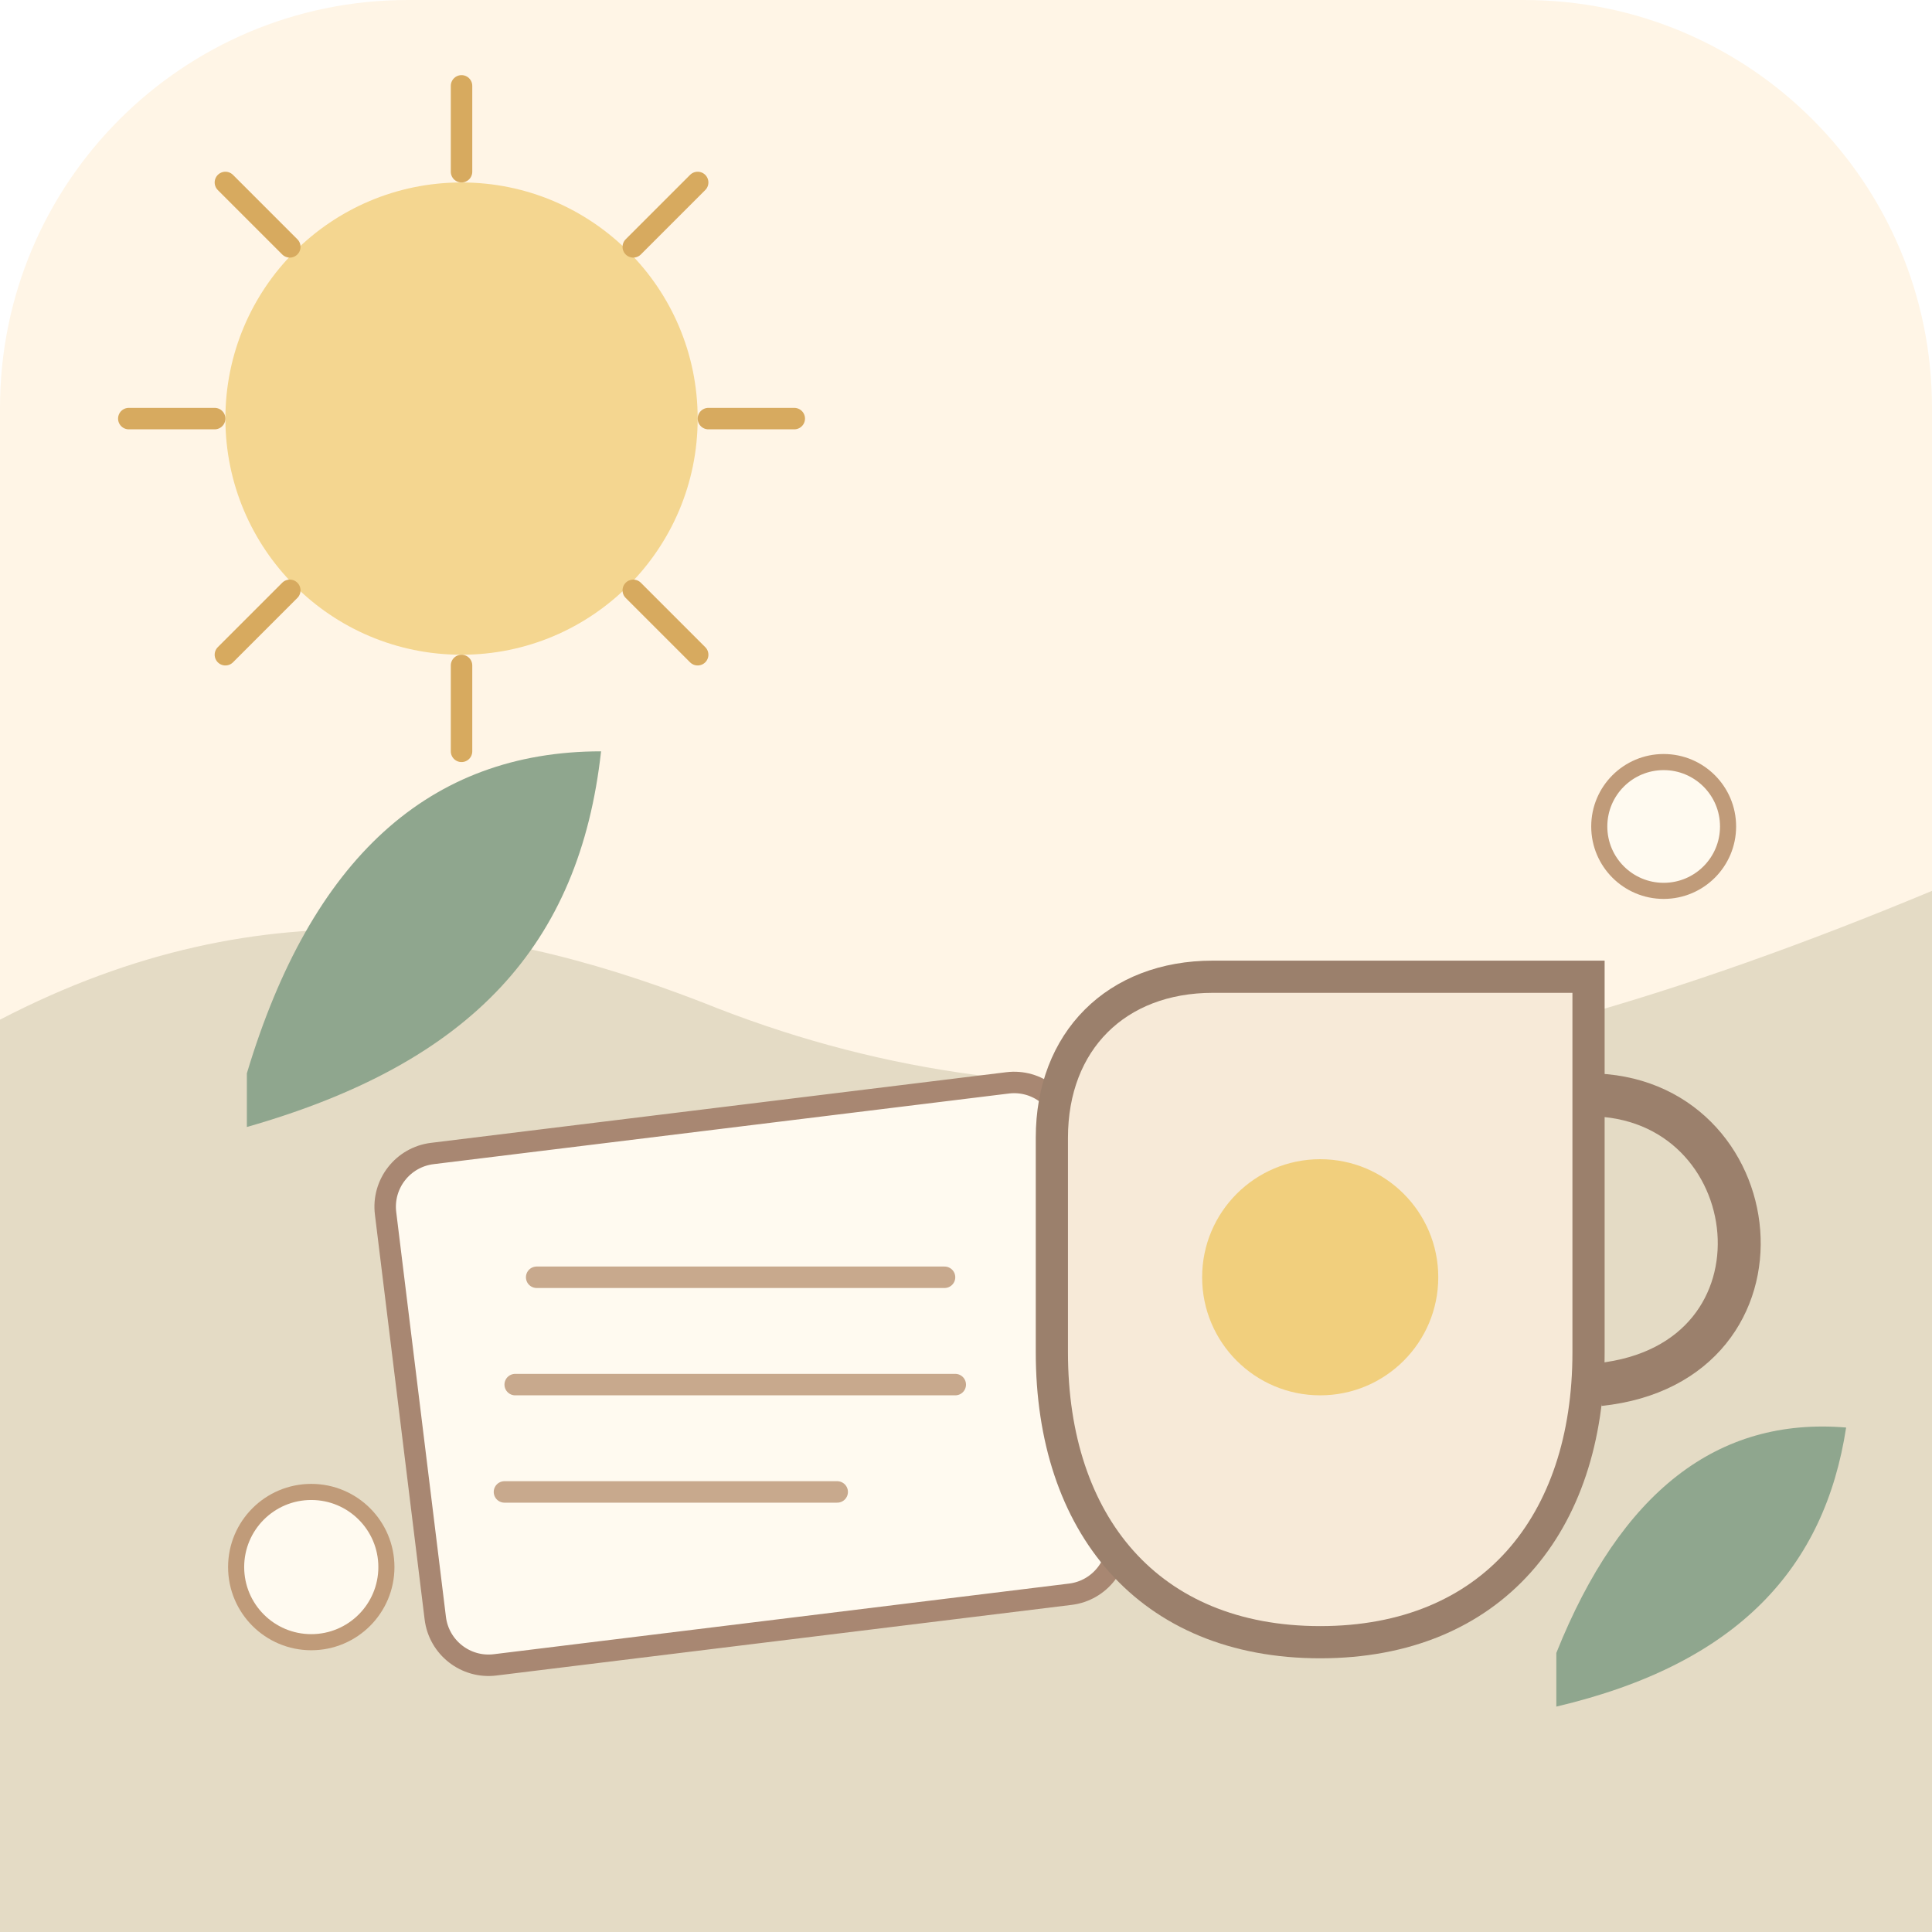
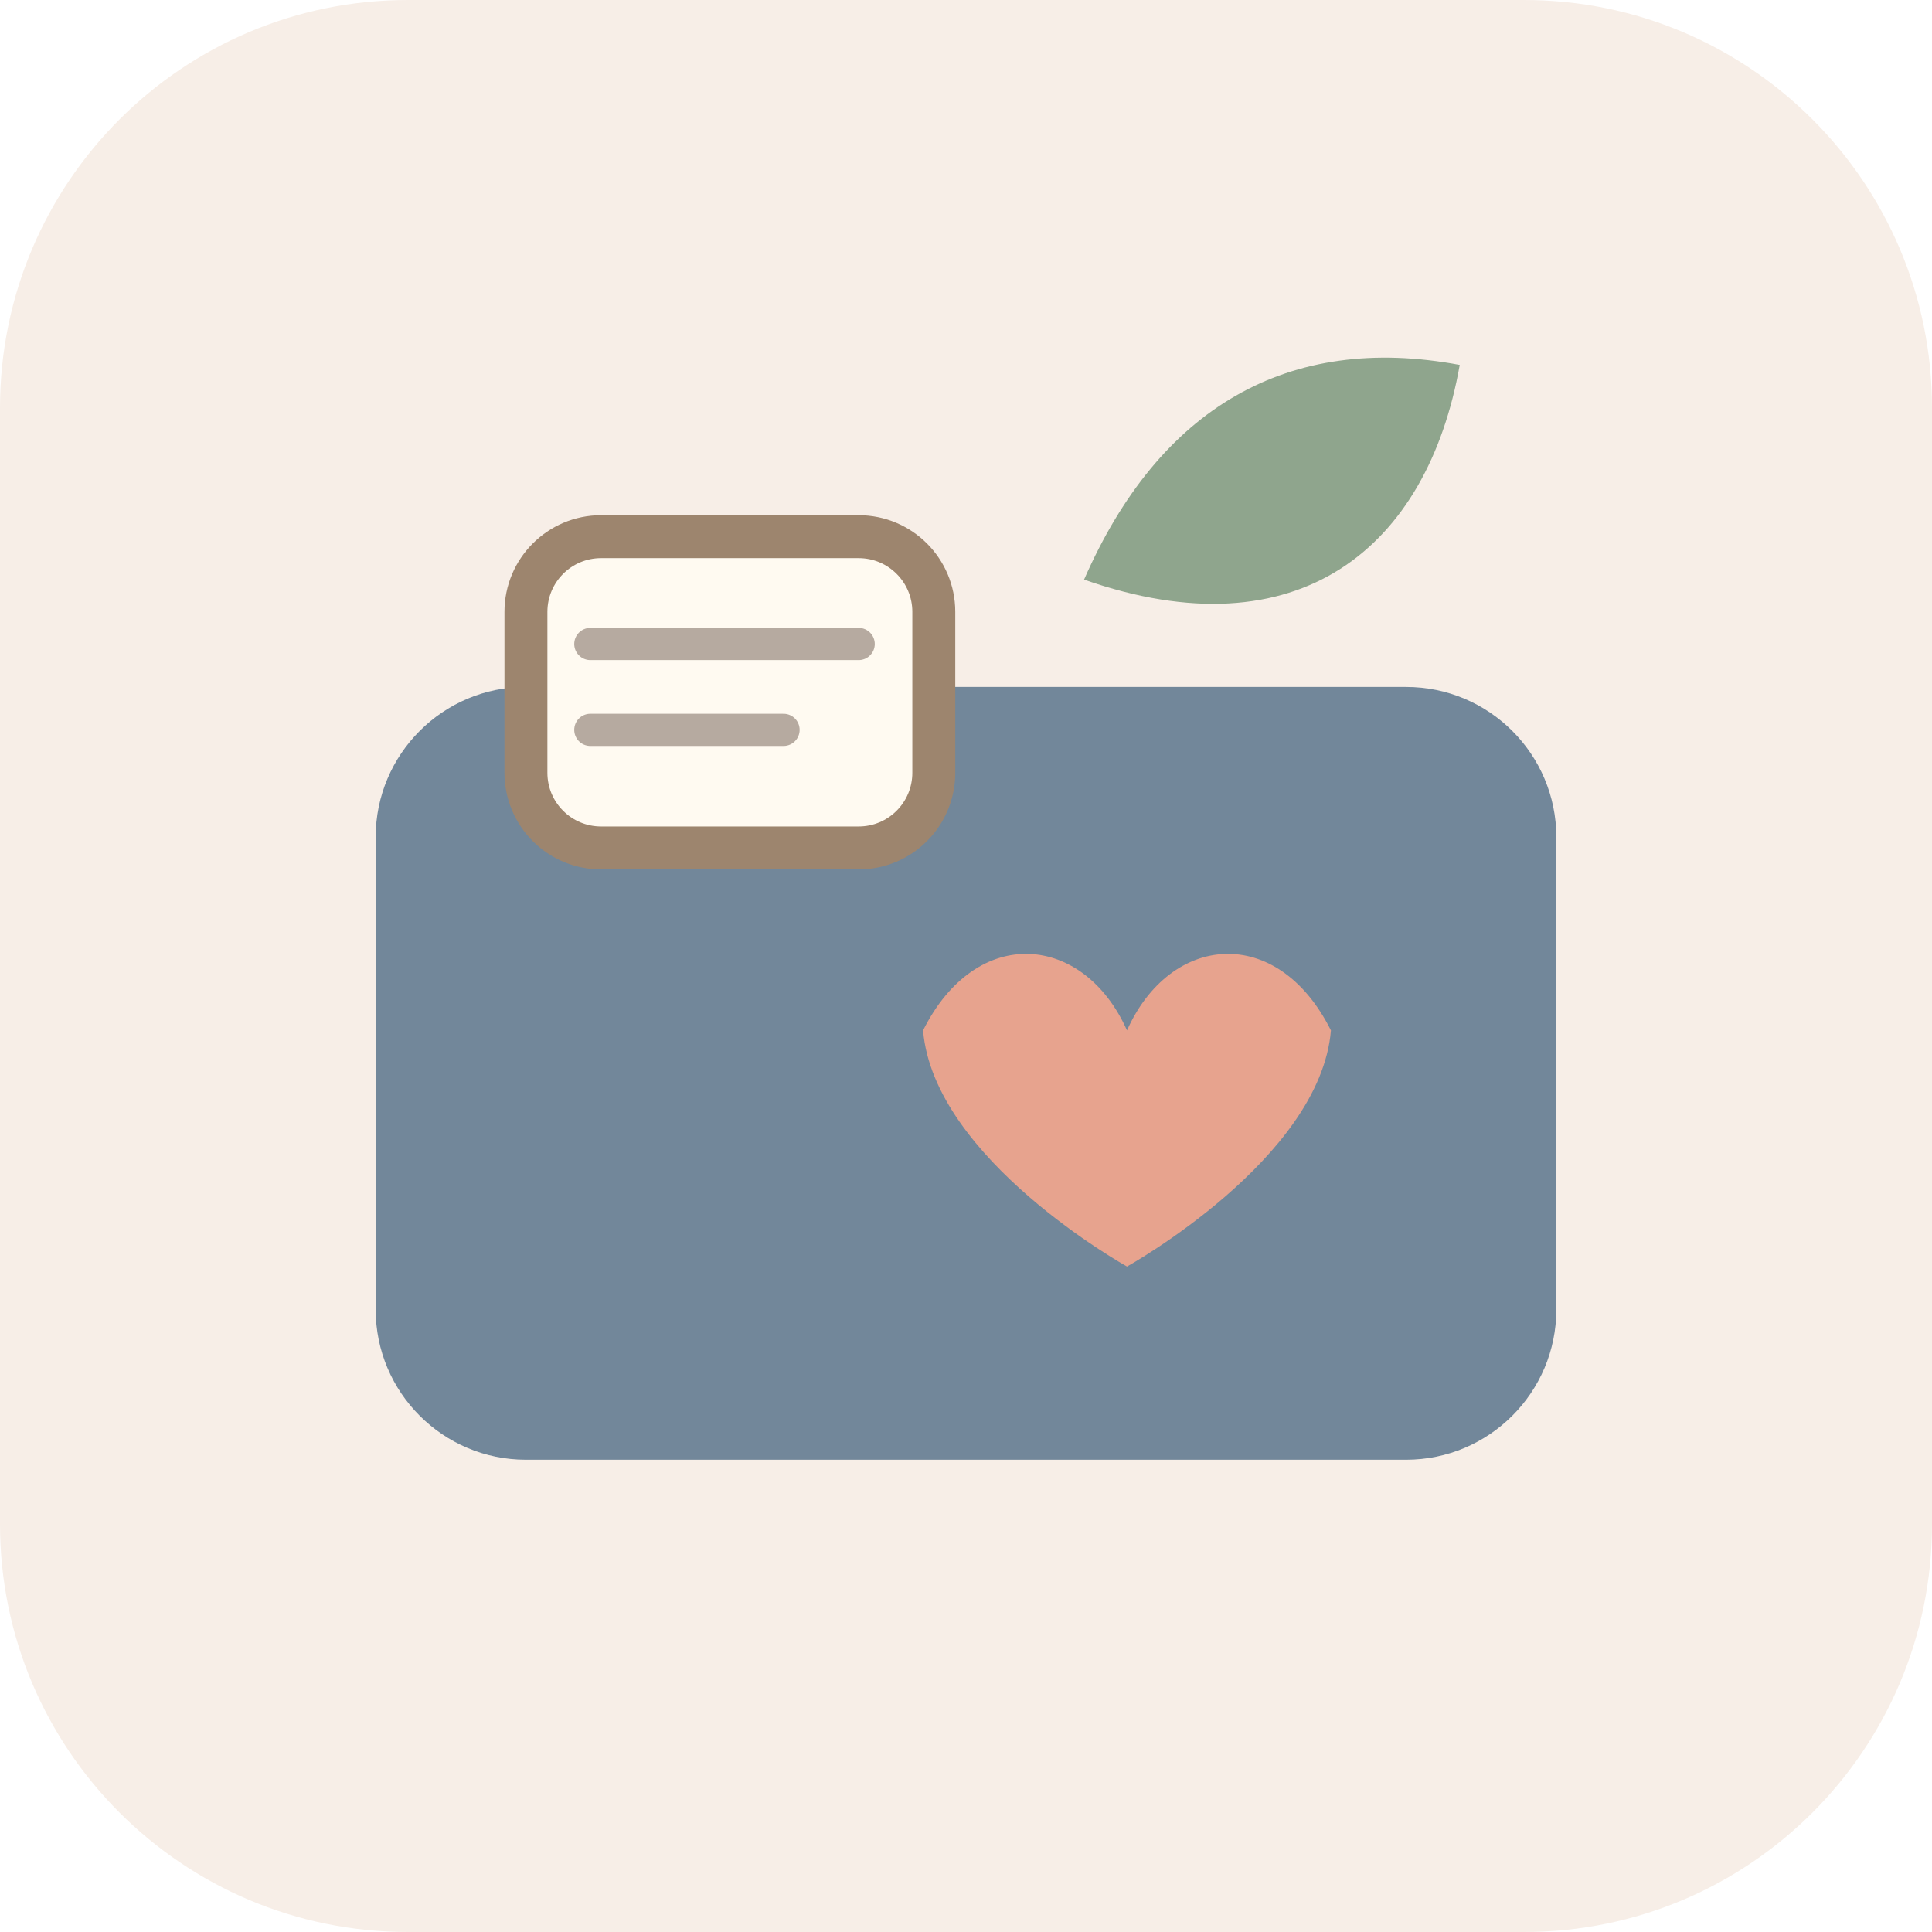
<svg xmlns="http://www.w3.org/2000/svg" viewBox="0 0 180 180">
-   <rect width="180" height="180" rx="38" fill="#fff5e6" />
-   <circle cx="43" cy="39" r="22" fill="#f4d690" />
-   <g stroke="#d7aa5f" stroke-width="2" stroke-linecap="round">
-     <path d="M43 8v8M43 62v8M12 39h8M66 39h8M21 17l6 6M59 55l6 6M65 17l-6 6M27 55l-6 6" />
-   </g>
-   <path d="M0 95c25-13 47-9 67-1 31 12 65 9 113-11v97H0z" fill="#e4dbc5" />
-   <rect x="38" y="104" width="64" height="48" rx="5" fill="#fffaf0" stroke="#a88772" stroke-width="2" transform="rotate(-7 70 128)" />
-   <path d="M50 119h38M48 129h41M47 139h31" stroke="#c8a98d" stroke-width="2" stroke-linecap="round" />
-   <path d="M113 91h35v35c0 16-9 27-25 27s-25-11-25-27v-20c0-9 6-15 15-15z" fill="#f7ead8" stroke="#9b806c" stroke-width="3" />
-   <path d="M148 102c17 0 20 25 1 27" fill="none" stroke="#9b806c" stroke-width="4" />
-   <circle cx="123" cy="119" r="11" fill="#f1cf7d" />
-   <g fill="#8fa68e">
-     <path d="M23 100c6-20 17-30 33-30-2 18-12 29-33 35z" />
-     <path d="M145 154c6-15 15-22 27-21-2 13-10 22-27 26z" />
-   </g>
-   <g fill="#fffaf0" stroke="#c09b79" stroke-width="1.5">
-     <circle cx="29" cy="146" r="7" />
-     <circle cx="155" cy="77" r="6" />
-   </g>
+   <rect width="180" height="180" rx="38" fill="#f7eee7" />
+   <rect x="35" y="64" width="110" height="72" rx="14" fill="#72879a" />
+   <rect x="49" y="50" width="38" height="29" rx="7" fill="#fffaf1" stroke="#9d856e" stroke-width="4" />
+   <path d="M55 60h25M55 68h18" stroke="#b6aaa0" stroke-width="3" stroke-linecap="round" />
+   <path d="M101 54c7-16 19-23 35-20-3 17-15 27-35 20z" fill="#8fa58d" />
+   <path d="M86 96c5-10 15-9 19 0 4-9 14-10 19 0-1 12-19 22-19 22S87 108 86 96z" fill="#e7a38e" />
</svg>
